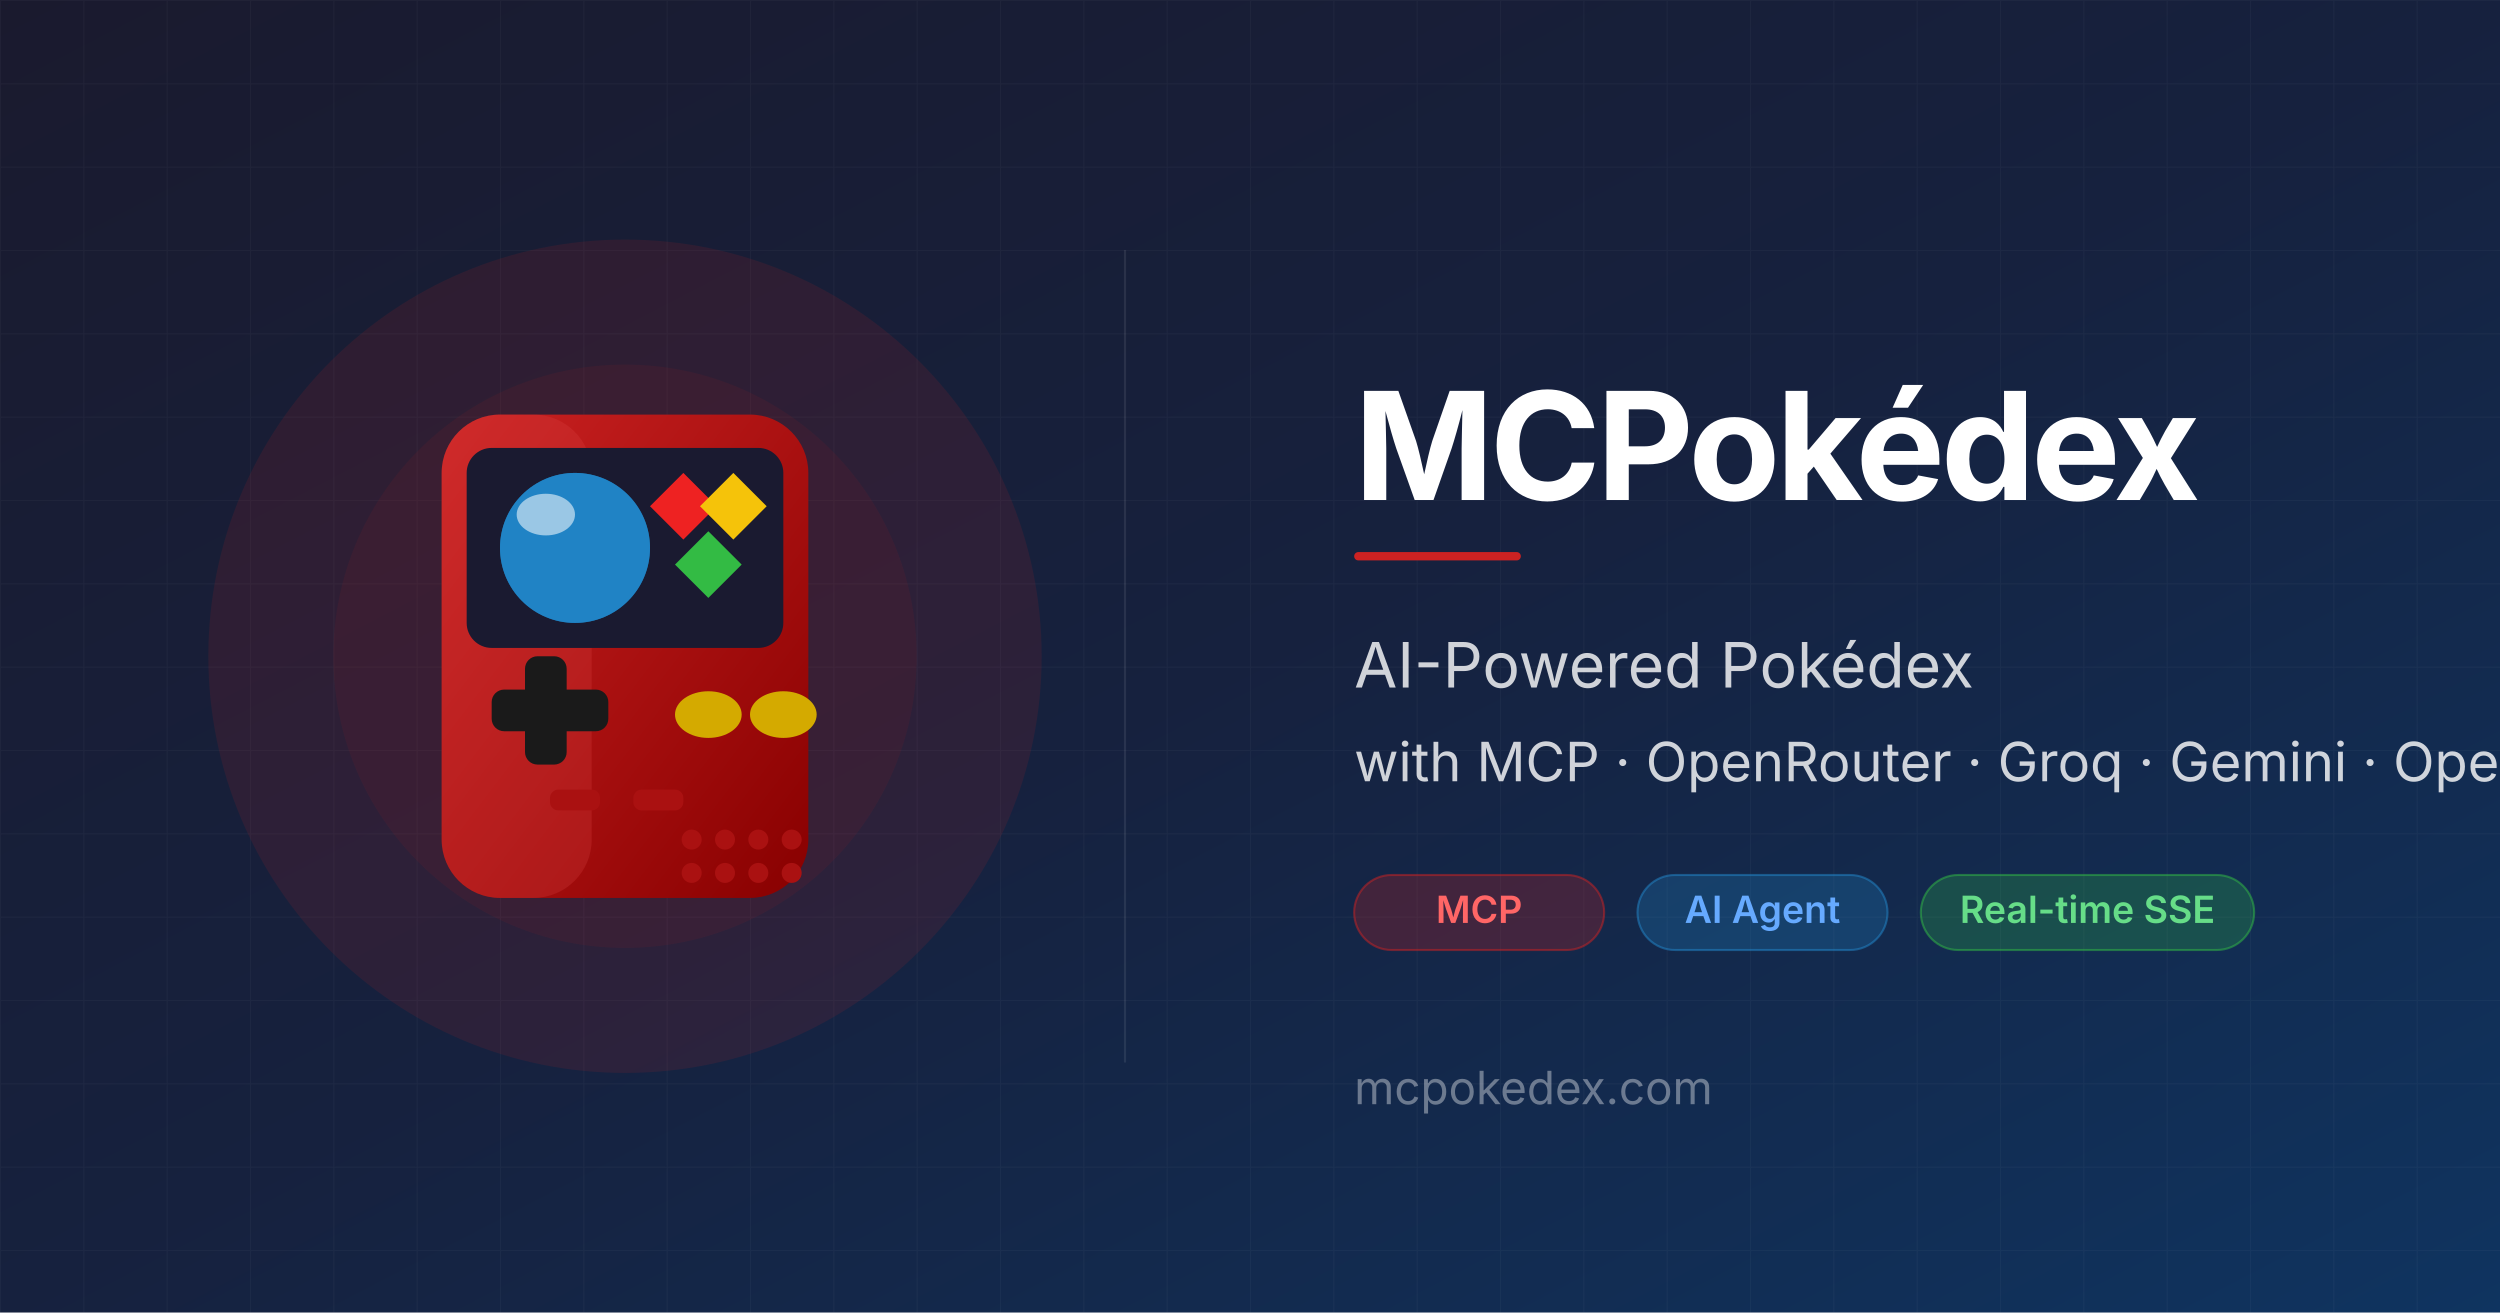
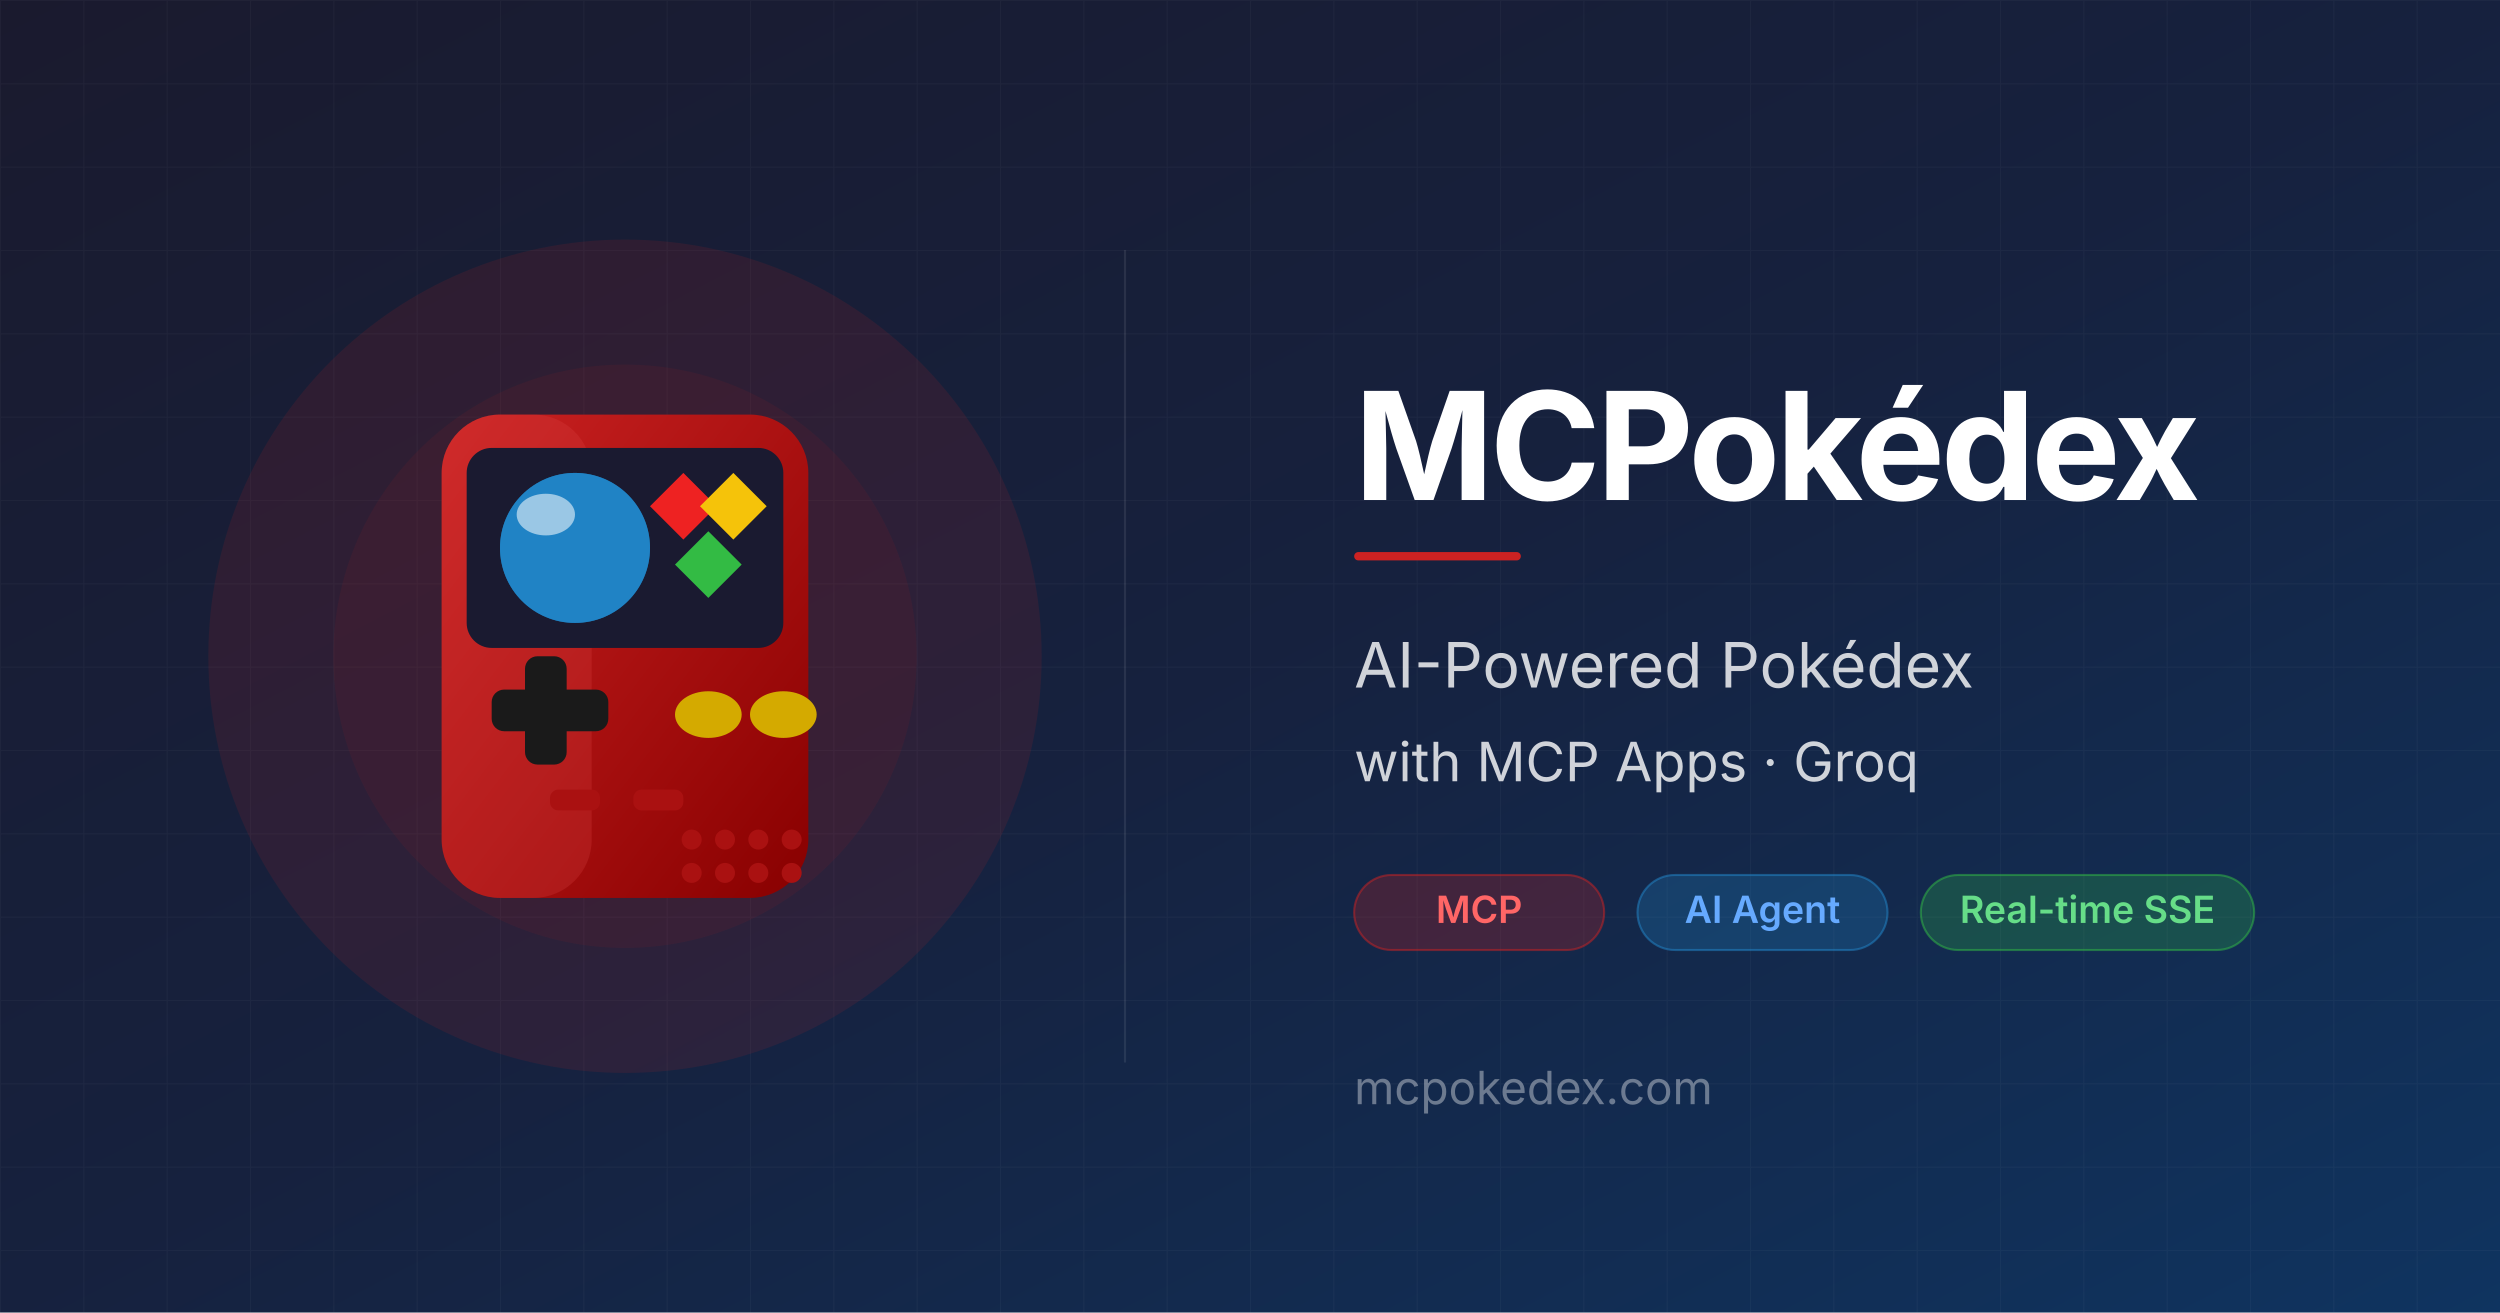
<svg xmlns="http://www.w3.org/2000/svg" viewBox="0 0 1200 630" width="1200" height="630">
  <defs>
    <linearGradient id="bg" x1="0%" y1="0%" x2="100%" y2="100%">
      <stop offset="0%" style="stop-color:#1a1a2e" />
      <stop offset="50%" style="stop-color:#16213e" />
      <stop offset="100%" style="stop-color:#0f3460" />
    </linearGradient>
    <linearGradient id="redGlow" x1="0%" y1="0%" x2="100%" y2="100%">
      <stop offset="0%" style="stop-color:#CC2222" />
      <stop offset="100%" style="stop-color:#880000" />
    </linearGradient>
    <filter id="glow">
      <feGaussianBlur stdDeviation="8" result="coloredBlur" />
      <feMerge>
        <feMergeNode in="coloredBlur" />
        <feMergeNode in="SourceGraphic" />
      </feMerge>
    </filter>
    <filter id="softGlow">
      <feGaussianBlur stdDeviation="20" result="coloredBlur" />
      <feMerge>
        <feMergeNode in="coloredBlur" />
        <feMergeNode in="SourceGraphic" />
      </feMerge>
    </filter>
  </defs>
  <rect width="1200" height="630" fill="url(#bg)" />
  <pattern id="grid" width="40" height="40" patternUnits="userSpaceOnUse">
    <path d="M 40 0 L 0 0 0 40" fill="none" stroke="#ffffff08" stroke-width="1" />
  </pattern>
  <rect width="1200" height="630" fill="url(#grid)" />
  <circle cx="300" cy="315" r="200" fill="#CC222220" />
  <circle cx="300" cy="315" r="140" fill="#CC222215" />
  <g transform="translate(172, 191) scale(4)">
    <rect x="10" y="2" width="44" height="58" rx="7" fill="url(#redGlow)" />
    <rect x="10" y="2" width="18" height="58" rx="7" fill="#DD4444" opacity="0.25" />
    <rect x="13" y="6" width="38" height="24" rx="3" fill="#1A1A30" />
    <circle cx="26" cy="18" r="9" fill="#1A6FAA" />
    <circle cx="26" cy="18" r="9" fill="#2288CC" opacity="0.8" />
    <ellipse cx="22.5" cy="14" rx="3.5" ry="2.5" fill="white" opacity="0.55" />
    <polygon points="39,9 43,13 39,17 35,13" fill="#EE2222" />
    <polygon points="45,9 49,13 45,17 41,13" fill="#F5C30A" />
    <polygon points="42,16 46,20 42,24 38,20" fill="#33BB44" />
    <rect x="16" y="35" width="14" height="5" rx="1.5" fill="#1A1A1A" />
    <rect x="20" y="31" width="5" height="13" rx="1.5" fill="#1A1A1A" />
    <ellipse cx="42" cy="38" rx="4" ry="2.8" fill="#D4AA00" />
    <ellipse cx="51" cy="38" rx="4" ry="2.8" fill="#D4AA00" />
    <rect x="23" y="47" width="6" height="2.5" rx="1" fill="#AA1111" />
    <rect x="33" y="47" width="6" height="2.5" rx="1" fill="#AA1111" />
    <circle cx="40" cy="53" r="1.2" fill="#AA1111" />
    <circle cx="44" cy="53" r="1.2" fill="#AA1111" />
    <circle cx="48" cy="53" r="1.2" fill="#AA1111" />
    <circle cx="52" cy="53" r="1.2" fill="#AA1111" />
    <circle cx="40" cy="57" r="1.2" fill="#AA1111" />
    <circle cx="44" cy="57" r="1.2" fill="#AA1111" />
    <circle cx="48" cy="57" r="1.2" fill="#AA1111" />
    <circle cx="52" cy="57" r="1.2" fill="#AA1111" />
  </g>
  <line x1="540" y1="120" x2="540" y2="510" stroke="#ffffff15" stroke-width="1" />
  <text x="650" y="240" font-family="system-ui, -apple-system, sans-serif" font-size="72" font-weight="700" fill="white" letter-spacing="-2">MCPokédex</text>
  <rect x="650" y="265" width="80" height="4" rx="2" fill="#CC2222" />
  <text x="650" y="330" font-family="system-ui, -apple-system, sans-serif" font-size="30" fill="#ffffffcc" font-weight="400">AI-Powered Pokédex</text>
-   <text x="650" y="375" font-family="system-ui, -apple-system, sans-serif" font-size="26" fill="#ffffffcc" font-weight="400">with MCP · OpenRouter · Groq · Gemini · OpenAI</text>
+   <text x="650" y="375" font-family="system-ui, -apple-system, sans-serif" font-size="26" fill="#ffffffcc" font-weight="400">with MCP Apps · Groq</text>
  <rect x="650" y="420" width="120" height="36" rx="18" fill="#CC222240" stroke="#CC222280" stroke-width="1" />
  <text x="710" y="443" font-family="system-ui, -apple-system, sans-serif" font-size="18" fill="#ff6666" text-anchor="middle" font-weight="600">MCP</text>
  <rect x="786" y="420" width="120" height="36" rx="18" fill="#2288CC40" stroke="#2288CC80" stroke-width="1" />
  <text x="846" y="443" font-family="system-ui, -apple-system, sans-serif" font-size="18" fill="#66aaff" text-anchor="middle" font-weight="600">AI Agent</text>
  <rect x="922" y="420" width="160" height="36" rx="18" fill="#33BB4440" stroke="#33BB4480" stroke-width="1" />
  <text x="1002" y="443" font-family="system-ui, -apple-system, sans-serif" font-size="18" fill="#66dd88" text-anchor="middle" font-weight="600">Real-time SSE</text>
  <text x="650" y="530" font-family="system-ui, -apple-system, sans-serif" font-size="22" fill="#ffffff60">mcpokedex.com</text>
</svg>
